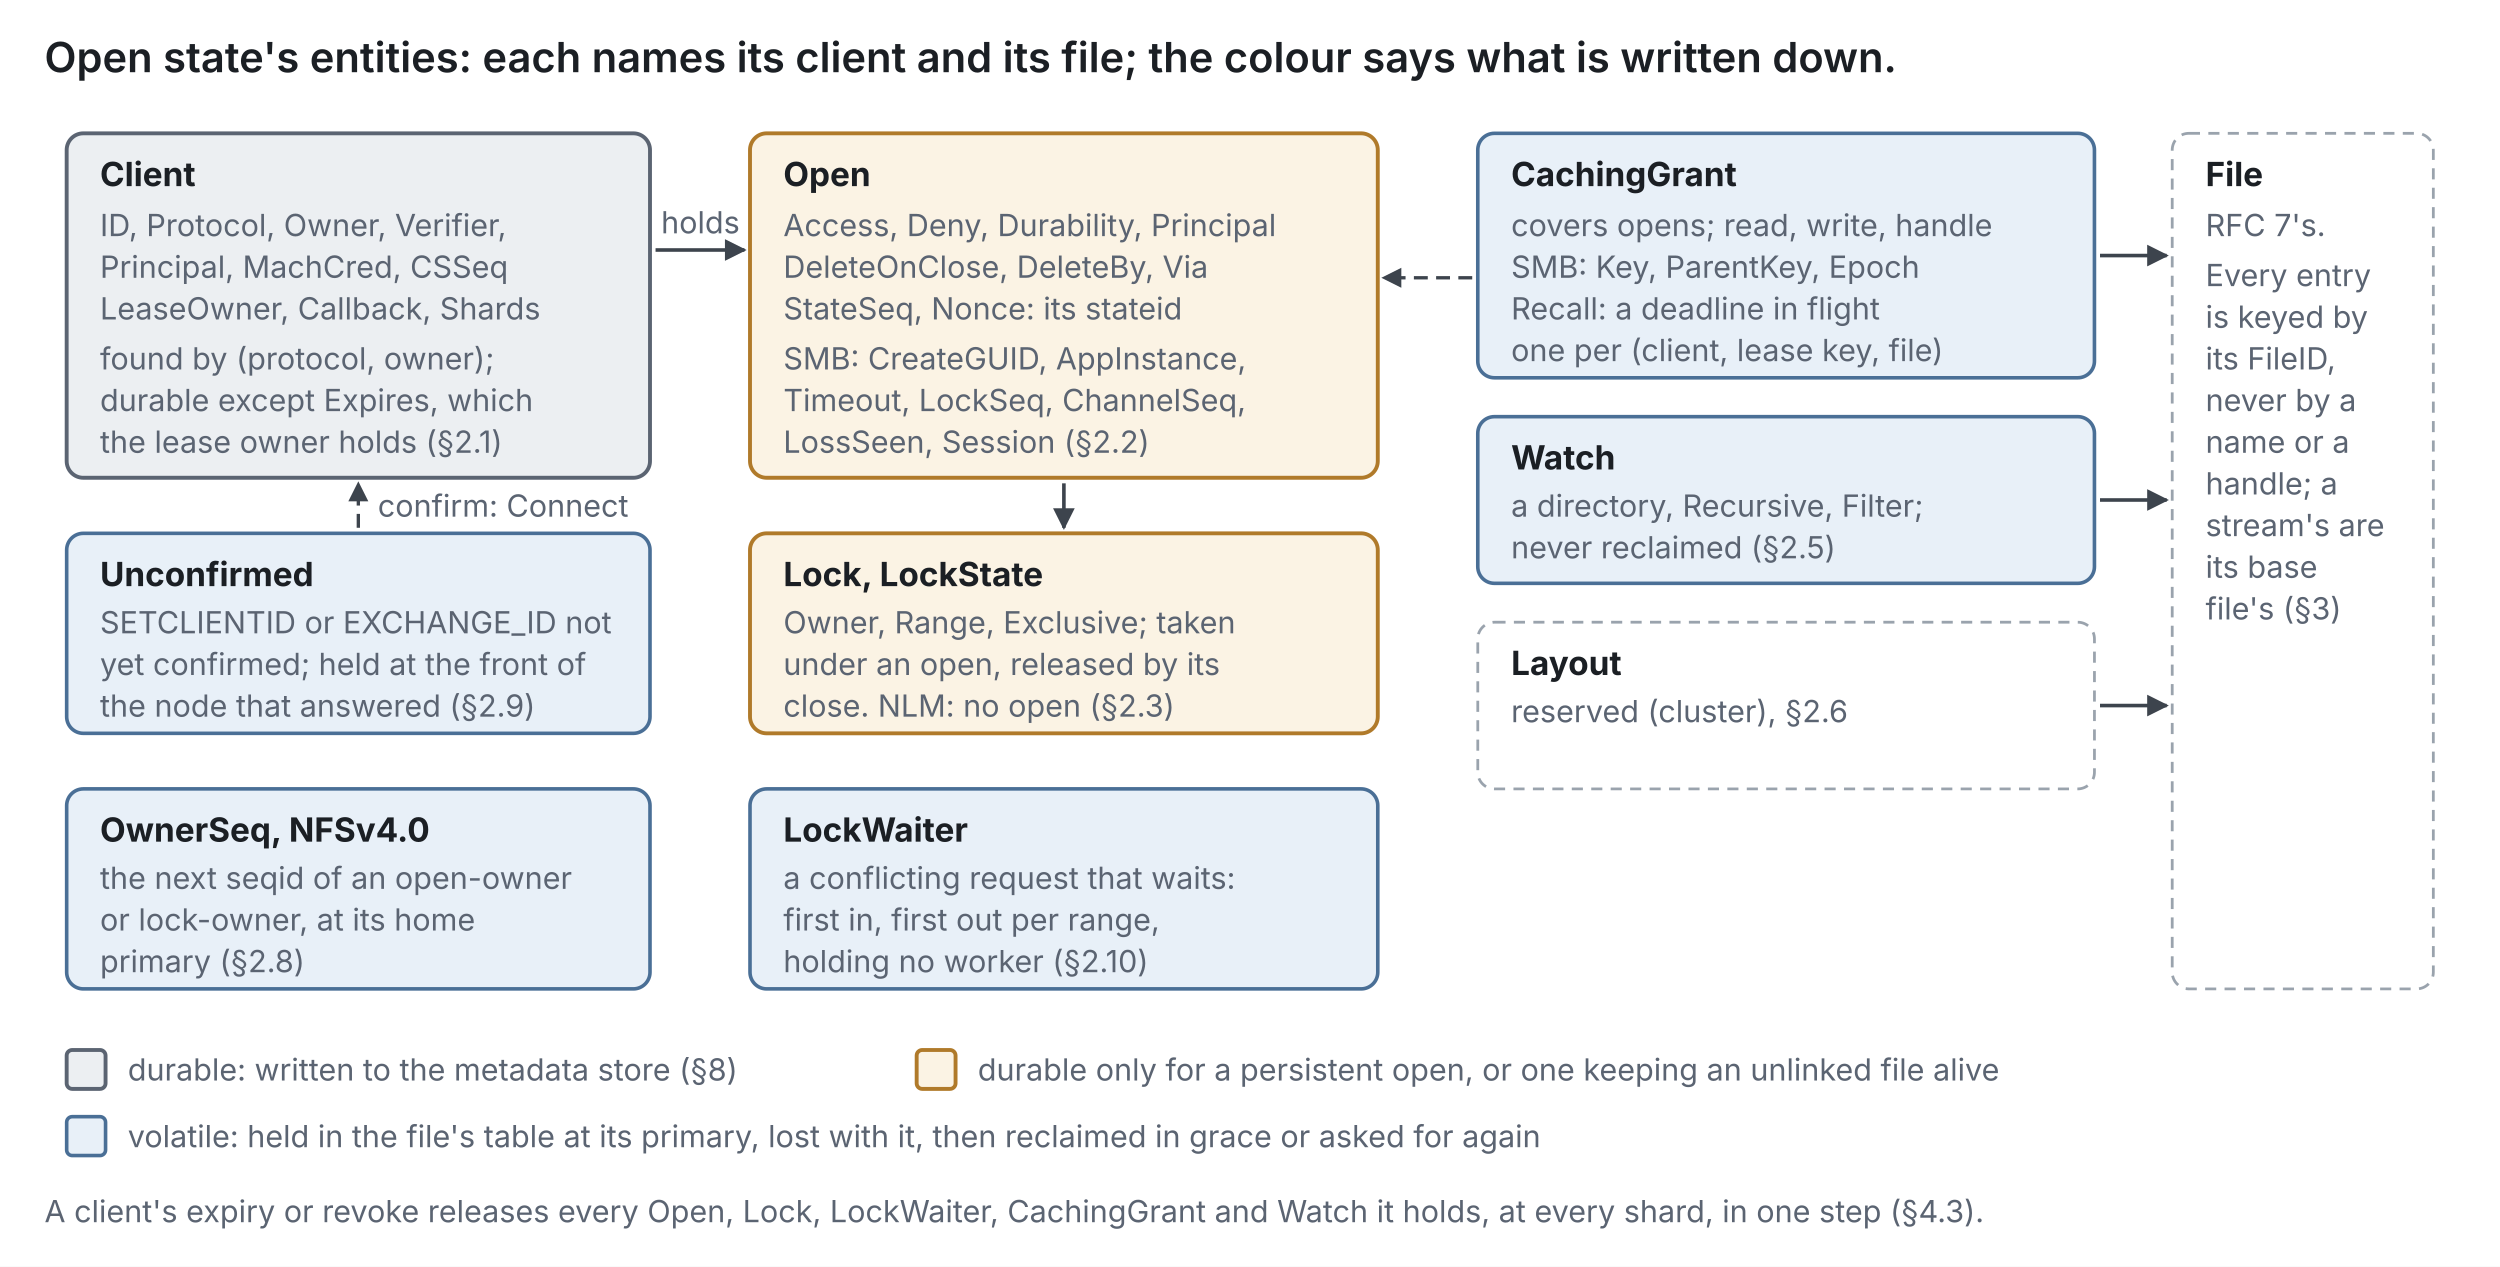
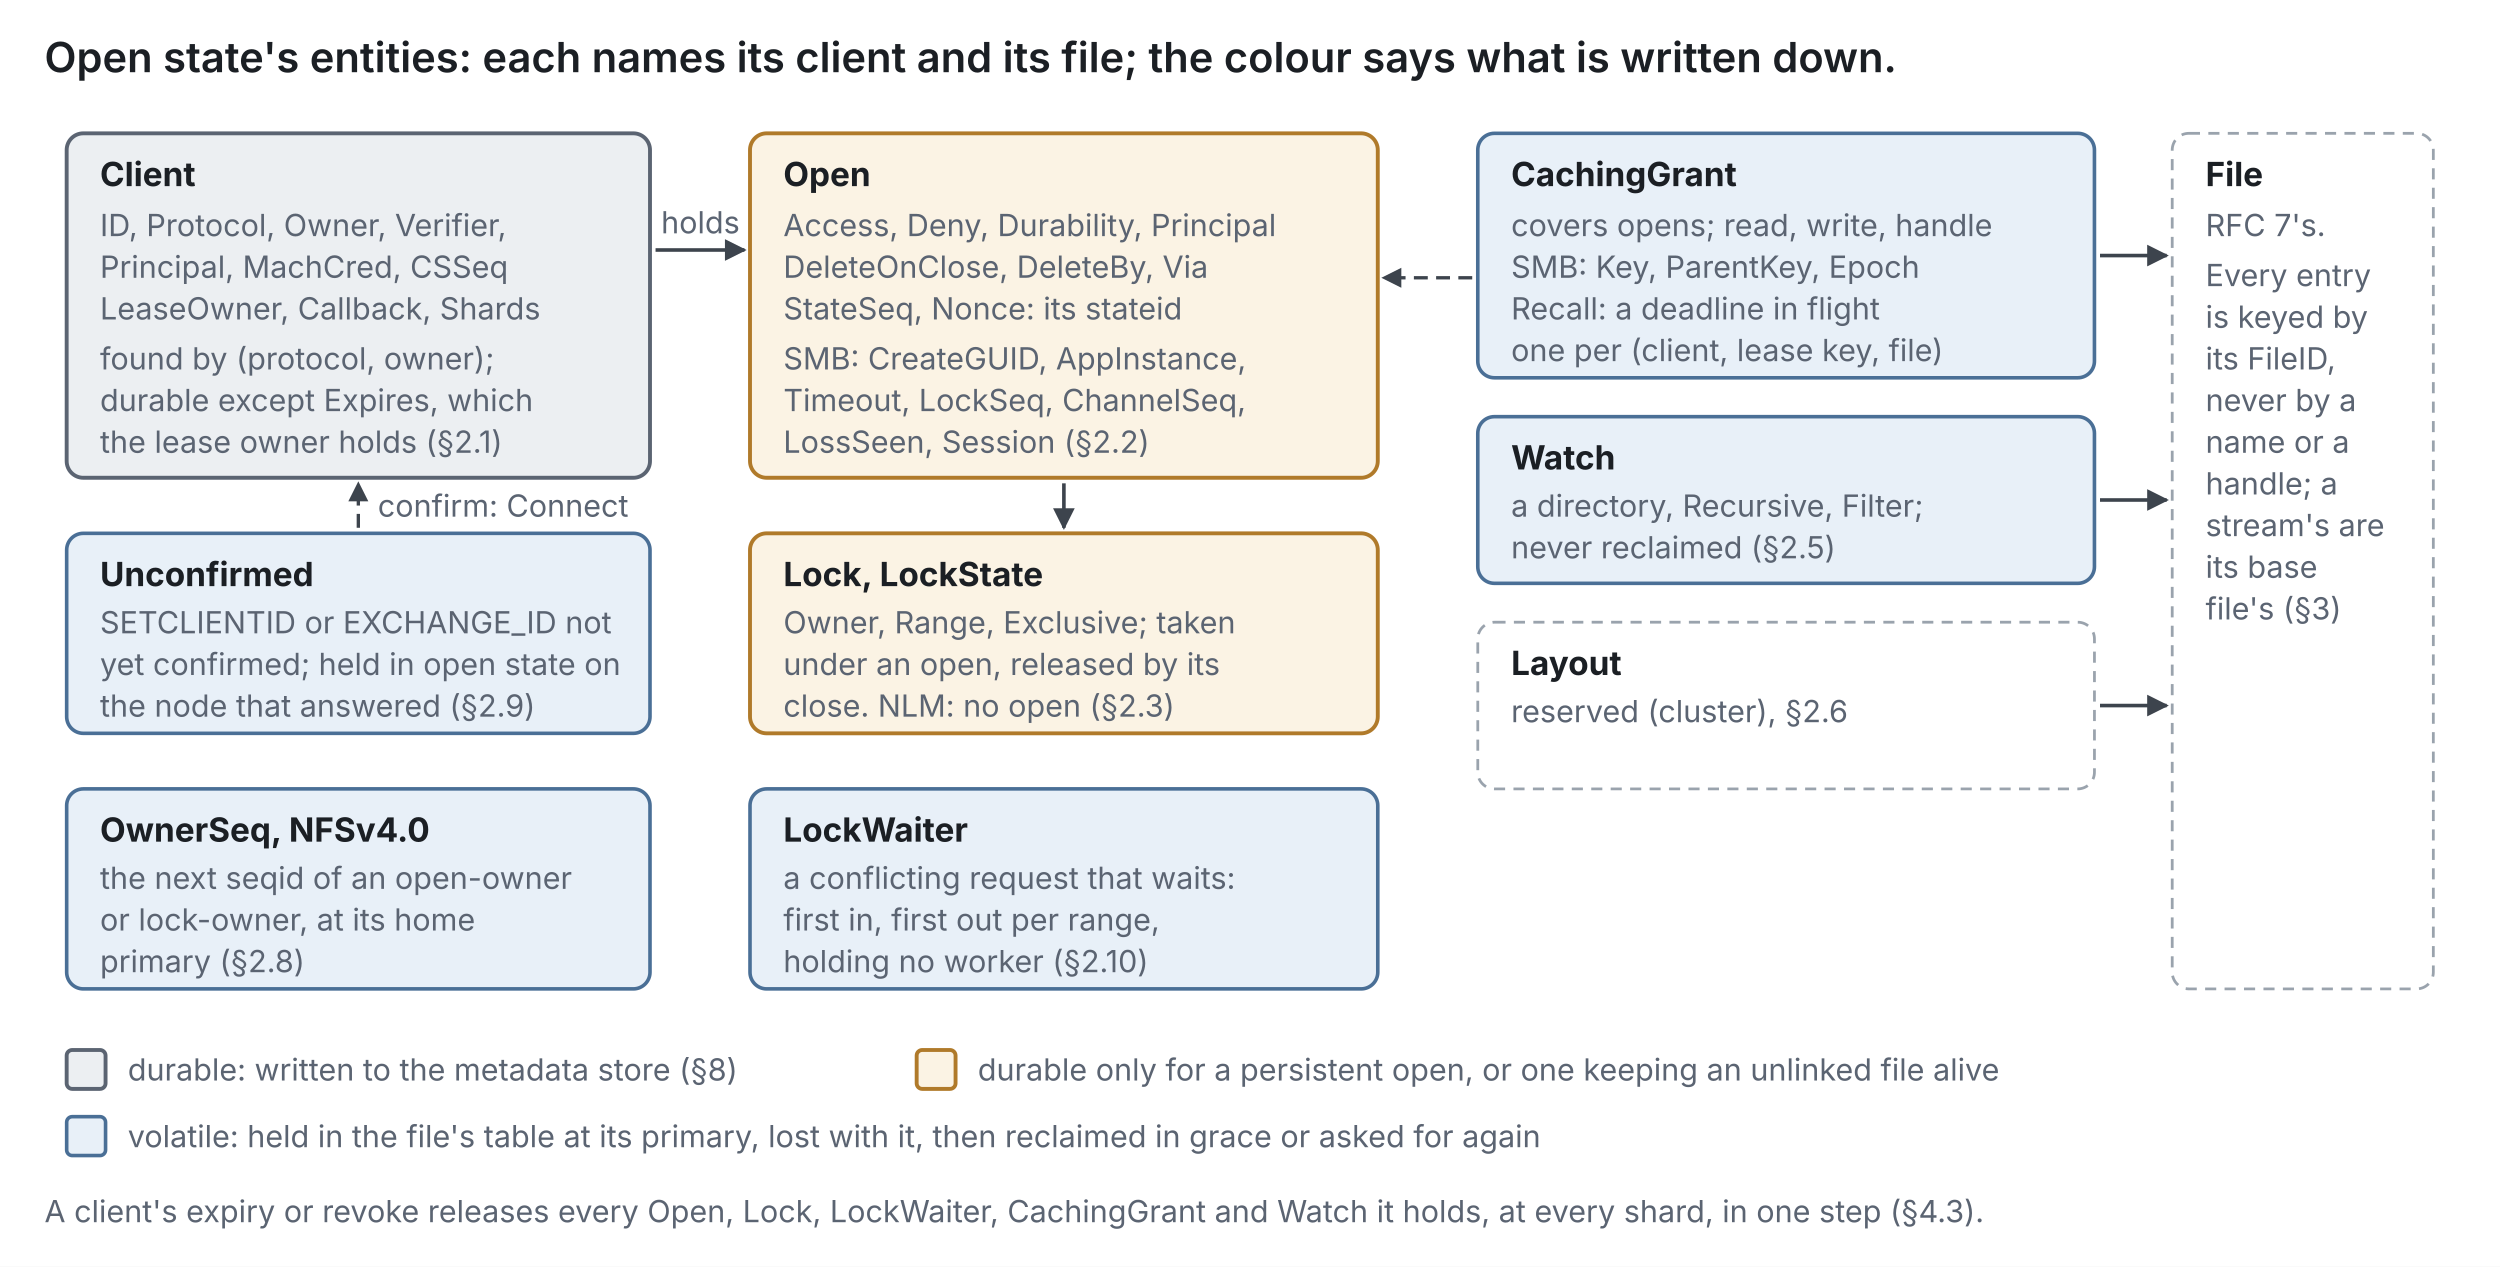
<svg xmlns="http://www.w3.org/2000/svg" viewBox="0 0 900 456" width="900" height="456" font-family="system-ui,-apple-system,Segoe UI,sans-serif">
  <defs>
    <marker id="a" viewBox="0 0 10 10" refX="9" refY="5" markerWidth="6" markerHeight="6" orient="auto-start-reverse">
      <path d="M0,0 L10,5 L0,10 z" fill="#3d444d" />
    </marker>
    <marker id="r" viewBox="0 0 10 10" refX="9" refY="5" markerWidth="6" markerHeight="6" orient="auto-start-reverse">
      <path d="M0,0 L10,5 L0,10 z" fill="#b04a4a" />
    </marker>
    <marker id="g" viewBox="0 0 10 10" refX="9" refY="5" markerWidth="6" markerHeight="6" orient="auto-start-reverse">
      <path d="M0,0 L10,5 L0,10 z" fill="#4c8a58" />
    </marker>
    <style>
      .t{font-size:15px;font-weight:600;fill:#1b1f24}.h{font-size:12px;font-weight:700;fill:#1b1f24}
      .s{font-size:11px;fill:#5b6472}.e{font-size:11px;fill:#b04a4a}.ok{font-size:11px;font-weight:600;fill:#4c8a58}
      .no{font-size:12px;font-weight:700;fill:#b04a4a}
      .m{font-family:ui-monospace,SFMono-Regular,Menlo,monospace;font-size:11px;font-weight:600;fill:#1b1f24}
      .pr{fill:#e8f0f8;stroke:#4a6f96;stroke-width:1.3}
      .sv{fill:#eef5ee;stroke:#4c8a58;stroke-width:1.6}
      .st{fill:#eceff2;stroke:#5b6472;stroke-width:1.4}
      .dr{fill:#fbf3e4;stroke:#b07a2a;stroke-width:1.4}
      .bad{fill:#f8eaea;stroke:#b04a4a;stroke-width:1.3}
      .ln{stroke:#3d444d;stroke-width:1.3;fill:none;marker-end:url(#a)}
      .gl{stroke:#4c8a58;stroke-width:1.8;fill:none;marker-end:url(#g)}
      .ex{stroke:#b04a4a;stroke-width:1.1;fill:none;marker-end:url(#r)}
      .cb{stroke:#3d444d;stroke-width:1.2;fill:none;stroke-dasharray:5 3;marker-end:url(#a)}
      .life{stroke:#9aa3ad;stroke-width:1;stroke-dasharray:3 3}
      .zone{fill:none;stroke:#9aa3ad;stroke-width:1;stroke-dasharray:4 3}
    </style>
  </defs>
  <rect width="900" height="456" fill="#ffffff" />
  <text x="16" y="26" class="t">Open state's entities: each names its client and its file; the colour says what is written down.</text>
  <rect x="24" y="48" width="210" height="124" rx="6" class="st" />
  <text x="36" y="67" class="h">Client</text>
  <text x="36" y="85" class="s">ID, Protocol, Owner, Verifier,</text>
  <text x="36" y="100" class="s">Principal, MachCred, CSSeq</text>
  <text x="36" y="115" class="s">LeaseOwner, Callback, Shards</text>
  <text x="36" y="133" class="s">found by (protocol, owner);</text>
  <text x="36" y="148" class="s">durable except Expires, which</text>
  <text x="36" y="163" class="s">the lease owner holds (§2.1)</text>
  <rect x="24" y="192" width="210" height="72" rx="6" class="pr" />
  <text x="36" y="211" class="h">Unconfirmed</text>
  <text x="36" y="228" class="s">SETCLIENTID or EXCHANGE_ID not</text>
-   <text x="36" y="243" class="s">yet confirmed; held at the front of</text>
+   <text x="36" y="243" class="s">yet confirmed; held in open state on</text>
  <text x="36" y="258" class="s">the node that answered (§2.9)</text>
  <path d="M129,190 L129,174" class="cb" />
  <text x="136" y="186" class="s">confirm: Connect</text>
  <rect x="24" y="284" width="210" height="72" rx="6" class="pr" />
  <text x="36" y="303" class="h">OwnerSeq, NFSv4.0</text>
  <text x="36" y="320" class="s">the next seqid of an open-owner</text>
  <text x="36" y="335" class="s">or lock-owner, at its home</text>
  <text x="36" y="350" class="s">primary (§2.8)</text>
  <rect x="270" y="48" width="226" height="124" rx="6" class="dr" />
  <text x="282" y="67" class="h">Open</text>
  <text x="282" y="85" class="s">Access, Deny, Durability, Principal</text>
  <text x="282" y="100" class="s">DeleteOnClose, DeleteBy, Via</text>
  <text x="282" y="115" class="s">StateSeq, Nonce: its stateid</text>
  <text x="282" y="133" class="s">SMB: CreateGUID, AppInstance,</text>
  <text x="282" y="148" class="s">Timeout, LockSeq, ChannelSeq,</text>
  <text x="282" y="163" class="s">LossSeen, Session (§2.2)</text>
  <path d="M236,90 L268,90" class="ln" />
  <text x="238" y="84" class="s">holds</text>
  <rect x="270" y="192" width="226" height="72" rx="6" class="dr" />
  <text x="282" y="211" class="h">Lock, LockState</text>
  <text x="282" y="228" class="s">Owner, Range, Exclusive; taken</text>
  <text x="282" y="243" class="s">under an open, released by its</text>
  <text x="282" y="258" class="s">close. NLM: no open (§2.3)</text>
  <path d="M383,174 L383,190" class="ln" />
  <rect x="270" y="284" width="226" height="72" rx="6" class="pr" />
  <text x="282" y="303" class="h">LockWaiter</text>
  <text x="282" y="320" class="s">a conflicting request that waits:</text>
  <text x="282" y="335" class="s">first in, first out per range,</text>
  <text x="282" y="350" class="s">holding no worker (§2.10)</text>
  <rect x="532" y="48" width="222" height="88" rx="6" class="pr" />
  <text x="544" y="67" class="h">CachingGrant</text>
  <text x="544" y="85" class="s">covers opens; read, write, handle</text>
  <text x="544" y="100" class="s">SMB: Key, ParentKey, Epoch</text>
  <text x="544" y="115" class="s">Recall: a deadline in flight</text>
  <text x="544" y="130" class="s">one per (client, lease key, file)</text>
  <path d="M530,100 L498,100" class="cb" />
  <rect x="532" y="150" width="222" height="60" rx="6" class="pr" />
  <text x="544" y="169" class="h">Watch</text>
  <text x="544" y="186" class="s">a directory, Recursive, Filter;</text>
  <text x="544" y="201" class="s">never reclaimed (§2.5)</text>
  <rect x="532" y="224" width="222" height="60" rx="6" class="zone" />
  <text x="544" y="243" class="h">Layout</text>
  <text x="544" y="260" class="s">reserved (cluster), §2.6</text>
  <rect x="782" y="48" width="94" height="308" rx="6" class="zone" />
  <text x="794" y="67" class="h">File</text>
  <text x="794" y="85" class="s">RFC 7's.</text>
  <text x="794" y="103" class="s">Every entry</text>
  <text x="794" y="118" class="s">is keyed by</text>
  <text x="794" y="133" class="s">its FileID,</text>
  <text x="794" y="148" class="s">never by a</text>
  <text x="794" y="163" class="s">name or a</text>
  <text x="794" y="178" class="s">handle; a</text>
  <text x="794" y="193" class="s">stream's are</text>
  <text x="794" y="208" class="s">its base</text>
  <text x="794" y="223" class="s">file's (§3)</text>
  <path d="M756,92 L780,92" class="ln" />
  <path d="M756,180 L780,180" class="ln" />
  <path d="M756,254 L780,254" class="ln" />
  <rect x="24" y="378" width="14" height="14" rx="2" class="st" />
  <text x="46" y="389" class="s">durable: written to the metadata store (§8)</text>
  <rect x="330" y="378" width="14" height="14" rx="2" class="dr" />
  <text x="352" y="389" class="s">durable only for a persistent open, or one keeping an unlinked file alive</text>
  <rect x="24" y="402" width="14" height="14" rx="2" class="pr" />
  <text x="46" y="413" class="s">volatile: held in the file's table at its primary, lost with it, then reclaimed in grace or asked for again</text>
  <text x="16" y="440" class="s">A client's expiry or revoke releases every Open, Lock, LockWaiter, CachingGrant and Watch it holds, at every shard, in one step (§4.3).</text>
</svg>
